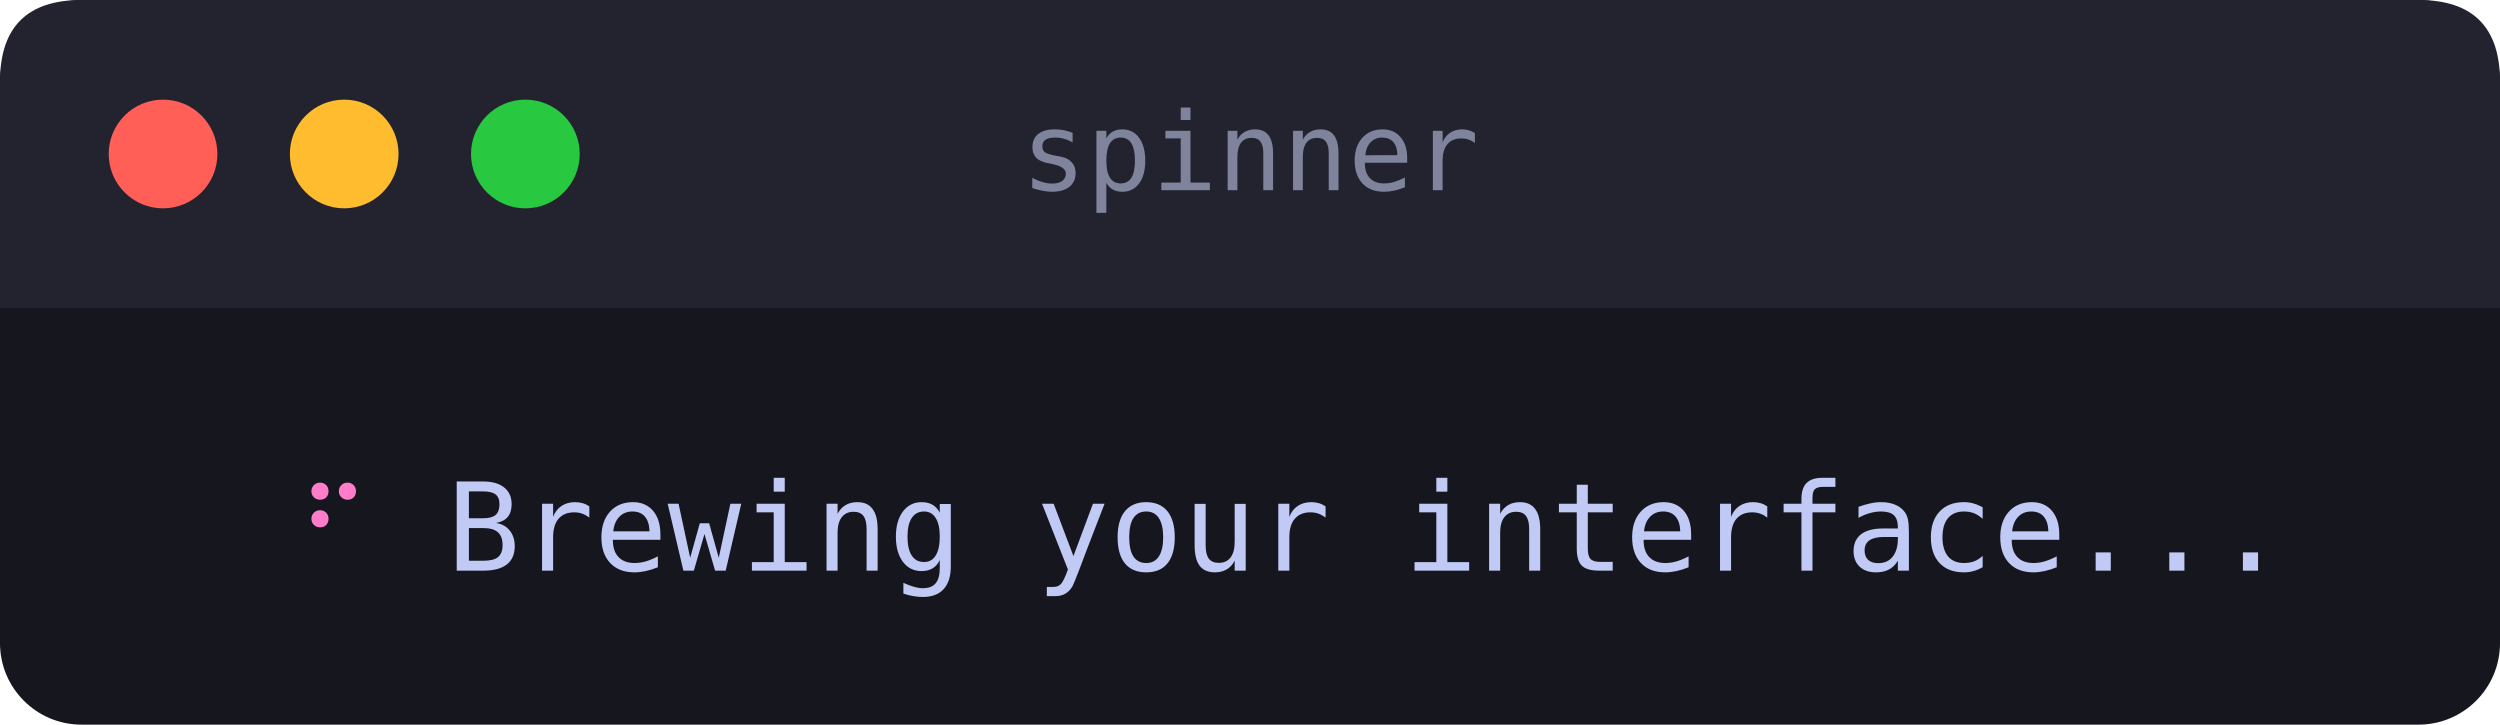
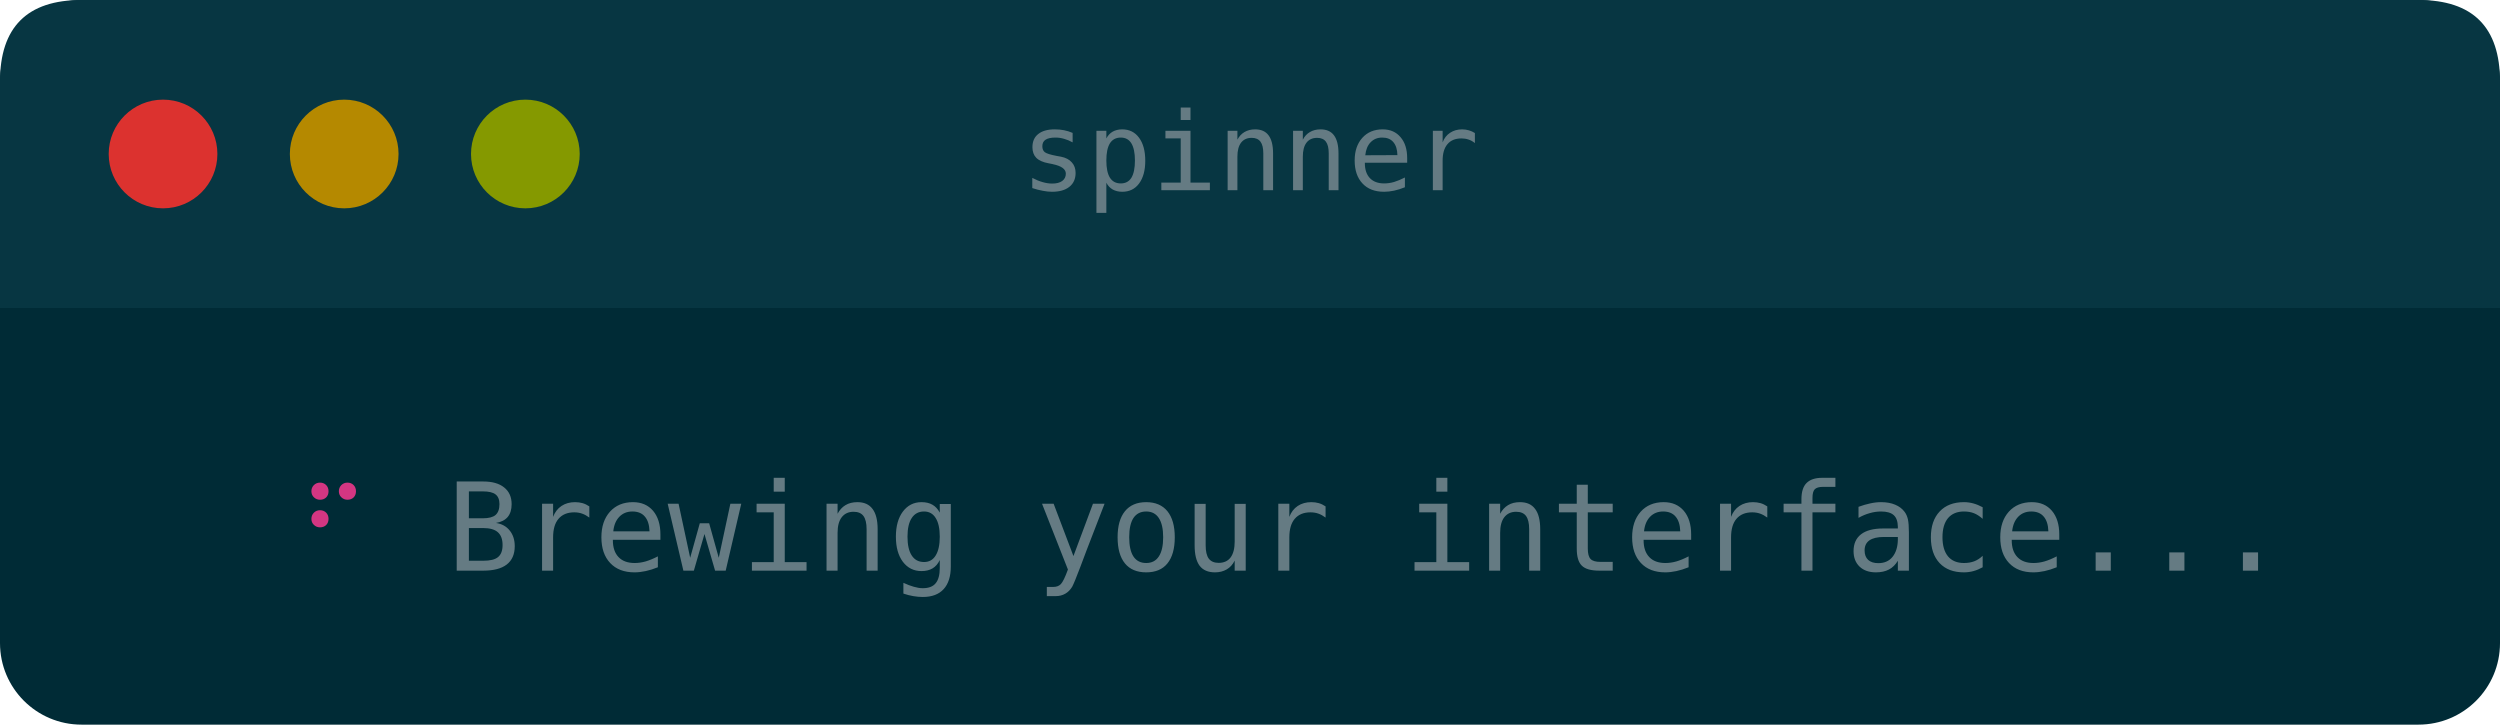
<svg xmlns="http://www.w3.org/2000/svg" width="276" height="80" viewBox="0 0 276 80" font-family="'SFMono-Regular', 'JetBrains Mono', 'Fira Code', 'Cascadia Code', Menlo, Consolas, 'DejaVu Sans Mono', monospace" font-size="13.5">
-   <rect x="0" y="0" width="276" height="80" rx="9.0" fill="#16161e" />
-   <path d="M0 9.0 Q0 0 9.0 0 H267.0 Q276 0 276 9.0 V34 H0 Z" fill="#22232f" />
-   <circle cx="18" cy="17" r="6" fill="#ff5f56" />
-   <circle cx="38" cy="17" r="6" fill="#febc2e" />
-   <circle cx="58" cy="17" r="6" fill="#28c840" />
-   <text x="138" y="21" text-anchor="middle" fill="#7f849c" font-size="12">spinner</text>
+   <rect x="0" y="0" width="276" height="80" rx="9.0" fill="#002b36" />
+   <path d="M0 9.0 Q0 0 9.0 0 H267.0 Q276 0 276 9.0 V34 H0 Z" fill="#073642" />
+   <circle cx="18" cy="17" r="6" fill="#dc322f" />
+   <circle cx="38" cy="17" r="6" fill="#b58900" />
+   <circle cx="58" cy="17" r="6" fill="#859900" />
+   <text x="138" y="21" text-anchor="middle" fill="#657b83" font-size="12">spinner</text>
  <g opacity="1">
    <animate attributeName="opacity" calcMode="discrete" values="1;0;0;0;0;0;0;0;0;0" keyTimes="0,0.1,0.2,0.3,0.4,0.5,0.6,0.7,0.8,0.9" dur="1.000s" repeatCount="indefinite" />
    <text y="63.0" xml:space="preserve">
-       <tspan x="16.0" textLength="16.8" fill="#c0caf5">  </tspan>
-       <tspan x="32.8" textLength="8.4" fill="#ff7ccb">⠋</tspan>
-       <tspan x="41.2" textLength="218.4" fill="#c0caf5" opacity="0.55"> Brewing your interface...</tspan>
+       <tspan x="16.0" textLength="16.8" fill="#839496">  </tspan>
+       <tspan x="32.8" textLength="8.4" fill="#d33682">⠋</tspan>
+       <tspan x="41.2" textLength="218.4" fill="#657b83"> Brewing your interface...</tspan>
    </text>
  </g>
  <g opacity="0">
    <animate attributeName="opacity" calcMode="discrete" values="0;1;0;0;0;0;0;0;0;0" keyTimes="0,0.1,0.2,0.3,0.4,0.5,0.6,0.7,0.8,0.9" dur="1.000s" repeatCount="indefinite" />
    <text y="63.0" xml:space="preserve">
-       <tspan x="16.0" textLength="16.8" fill="#c0caf5">  </tspan>
-       <tspan x="32.8" textLength="8.4" fill="#ff7ccb">⠙</tspan>
-       <tspan x="41.2" textLength="218.4" fill="#c0caf5" opacity="0.55"> Brewing your interface...</tspan>
+       <tspan x="16.0" textLength="16.8" fill="#839496">  </tspan>
+       <tspan x="32.8" textLength="8.4" fill="#d33682">⠙</tspan>
+       <tspan x="41.2" textLength="218.4" fill="#657b83"> Brewing your interface...</tspan>
    </text>
  </g>
  <g opacity="0">
    <animate attributeName="opacity" calcMode="discrete" values="0;0;1;0;0;0;0;0;0;0" keyTimes="0,0.1,0.2,0.3,0.4,0.5,0.6,0.7,0.8,0.9" dur="1.000s" repeatCount="indefinite" />
    <text y="63.0" xml:space="preserve">
-       <tspan x="16.0" textLength="16.8" fill="#c0caf5">  </tspan>
-       <tspan x="32.8" textLength="8.4" fill="#ff7ccb">⠹</tspan>
-       <tspan x="41.2" textLength="218.4" fill="#c0caf5" opacity="0.55"> Brewing your interface...</tspan>
+       <tspan x="16.0" textLength="16.8" fill="#839496">  </tspan>
+       <tspan x="32.8" textLength="8.4" fill="#d33682">⠹</tspan>
+       <tspan x="41.2" textLength="218.4" fill="#657b83"> Brewing your interface...</tspan>
    </text>
  </g>
  <g opacity="0">
    <animate attributeName="opacity" calcMode="discrete" values="0;0;0;1;0;0;0;0;0;0" keyTimes="0,0.1,0.2,0.3,0.4,0.5,0.6,0.7,0.8,0.9" dur="1.000s" repeatCount="indefinite" />
    <text y="63.0" xml:space="preserve">
-       <tspan x="16.0" textLength="16.8" fill="#c0caf5">  </tspan>
-       <tspan x="32.8" textLength="8.4" fill="#ff7ccb">⠸</tspan>
-       <tspan x="41.2" textLength="218.4" fill="#c0caf5" opacity="0.55"> Brewing your interface...</tspan>
+       <tspan x="16.0" textLength="16.8" fill="#839496">  </tspan>
+       <tspan x="32.8" textLength="8.4" fill="#d33682">⠸</tspan>
+       <tspan x="41.2" textLength="218.4" fill="#657b83"> Brewing your interface...</tspan>
    </text>
  </g>
  <g opacity="0">
    <animate attributeName="opacity" calcMode="discrete" values="0;0;0;0;1;0;0;0;0;0" keyTimes="0,0.1,0.2,0.3,0.4,0.5,0.6,0.7,0.8,0.9" dur="1.000s" repeatCount="indefinite" />
    <text y="63.0" xml:space="preserve">
-       <tspan x="16.0" textLength="16.8" fill="#c0caf5">  </tspan>
-       <tspan x="32.8" textLength="8.4" fill="#ff7ccb">⠼</tspan>
-       <tspan x="41.2" textLength="218.4" fill="#c0caf5" opacity="0.55"> Brewing your interface...</tspan>
+       <tspan x="16.0" textLength="16.8" fill="#839496">  </tspan>
+       <tspan x="32.8" textLength="8.4" fill="#d33682">⠼</tspan>
+       <tspan x="41.2" textLength="218.4" fill="#657b83"> Brewing your interface...</tspan>
    </text>
  </g>
  <g opacity="0">
    <animate attributeName="opacity" calcMode="discrete" values="0;0;0;0;0;1;0;0;0;0" keyTimes="0,0.1,0.2,0.3,0.4,0.5,0.6,0.7,0.8,0.9" dur="1.000s" repeatCount="indefinite" />
    <text y="63.0" xml:space="preserve">
-       <tspan x="16.0" textLength="16.8" fill="#c0caf5">  </tspan>
-       <tspan x="32.8" textLength="8.4" fill="#ff7ccb">⠴</tspan>
-       <tspan x="41.2" textLength="218.4" fill="#c0caf5" opacity="0.55"> Brewing your interface...</tspan>
+       <tspan x="16.0" textLength="16.8" fill="#839496">  </tspan>
+       <tspan x="32.8" textLength="8.4" fill="#d33682">⠴</tspan>
+       <tspan x="41.2" textLength="218.4" fill="#657b83"> Brewing your interface...</tspan>
    </text>
  </g>
  <g opacity="0">
    <animate attributeName="opacity" calcMode="discrete" values="0;0;0;0;0;0;1;0;0;0" keyTimes="0,0.1,0.2,0.3,0.4,0.5,0.6,0.7,0.8,0.9" dur="1.000s" repeatCount="indefinite" />
    <text y="63.0" xml:space="preserve">
-       <tspan x="16.0" textLength="16.8" fill="#c0caf5">  </tspan>
-       <tspan x="32.8" textLength="8.4" fill="#ff7ccb">⠦</tspan>
-       <tspan x="41.2" textLength="218.4" fill="#c0caf5" opacity="0.55"> Brewing your interface...</tspan>
+       <tspan x="16.0" textLength="16.8" fill="#839496">  </tspan>
+       <tspan x="32.8" textLength="8.4" fill="#d33682">⠦</tspan>
+       <tspan x="41.2" textLength="218.4" fill="#657b83"> Brewing your interface...</tspan>
    </text>
  </g>
  <g opacity="0">
    <animate attributeName="opacity" calcMode="discrete" values="0;0;0;0;0;0;0;1;0;0" keyTimes="0,0.1,0.2,0.3,0.4,0.5,0.6,0.7,0.8,0.9" dur="1.000s" repeatCount="indefinite" />
    <text y="63.0" xml:space="preserve">
-       <tspan x="16.0" textLength="16.8" fill="#c0caf5">  </tspan>
-       <tspan x="32.8" textLength="8.4" fill="#ff7ccb">⠧</tspan>
-       <tspan x="41.2" textLength="218.4" fill="#c0caf5" opacity="0.55"> Brewing your interface...</tspan>
+       <tspan x="16.0" textLength="16.8" fill="#839496">  </tspan>
+       <tspan x="32.8" textLength="8.4" fill="#d33682">⠧</tspan>
+       <tspan x="41.2" textLength="218.4" fill="#657b83"> Brewing your interface...</tspan>
    </text>
  </g>
  <g opacity="0">
    <animate attributeName="opacity" calcMode="discrete" values="0;0;0;0;0;0;0;0;1;0" keyTimes="0,0.1,0.2,0.3,0.4,0.5,0.6,0.7,0.8,0.9" dur="1.000s" repeatCount="indefinite" />
    <text y="63.0" xml:space="preserve">
-       <tspan x="16.0" textLength="16.8" fill="#c0caf5">  </tspan>
-       <tspan x="32.8" textLength="8.4" fill="#ff7ccb">⠇</tspan>
-       <tspan x="41.2" textLength="218.4" fill="#c0caf5" opacity="0.55"> Brewing your interface...</tspan>
+       <tspan x="16.0" textLength="16.8" fill="#839496">  </tspan>
+       <tspan x="32.8" textLength="8.4" fill="#d33682">⠇</tspan>
+       <tspan x="41.2" textLength="218.4" fill="#657b83"> Brewing your interface...</tspan>
    </text>
  </g>
  <g opacity="0">
    <animate attributeName="opacity" calcMode="discrete" values="0;0;0;0;0;0;0;0;0;1" keyTimes="0,0.1,0.2,0.3,0.4,0.5,0.6,0.7,0.8,0.9" dur="1.000s" repeatCount="indefinite" />
    <text y="63.0" xml:space="preserve">
-       <tspan x="16.0" textLength="16.8" fill="#c0caf5">  </tspan>
-       <tspan x="32.8" textLength="8.4" fill="#ff7ccb">⠏</tspan>
-       <tspan x="41.2" textLength="218.4" fill="#c0caf5" opacity="0.55"> Brewing your interface...</tspan>
+       <tspan x="16.0" textLength="16.8" fill="#839496">  </tspan>
+       <tspan x="32.8" textLength="8.4" fill="#d33682">⠏</tspan>
+       <tspan x="41.2" textLength="218.4" fill="#657b83"> Brewing your interface...</tspan>
    </text>
  </g>
</svg>
